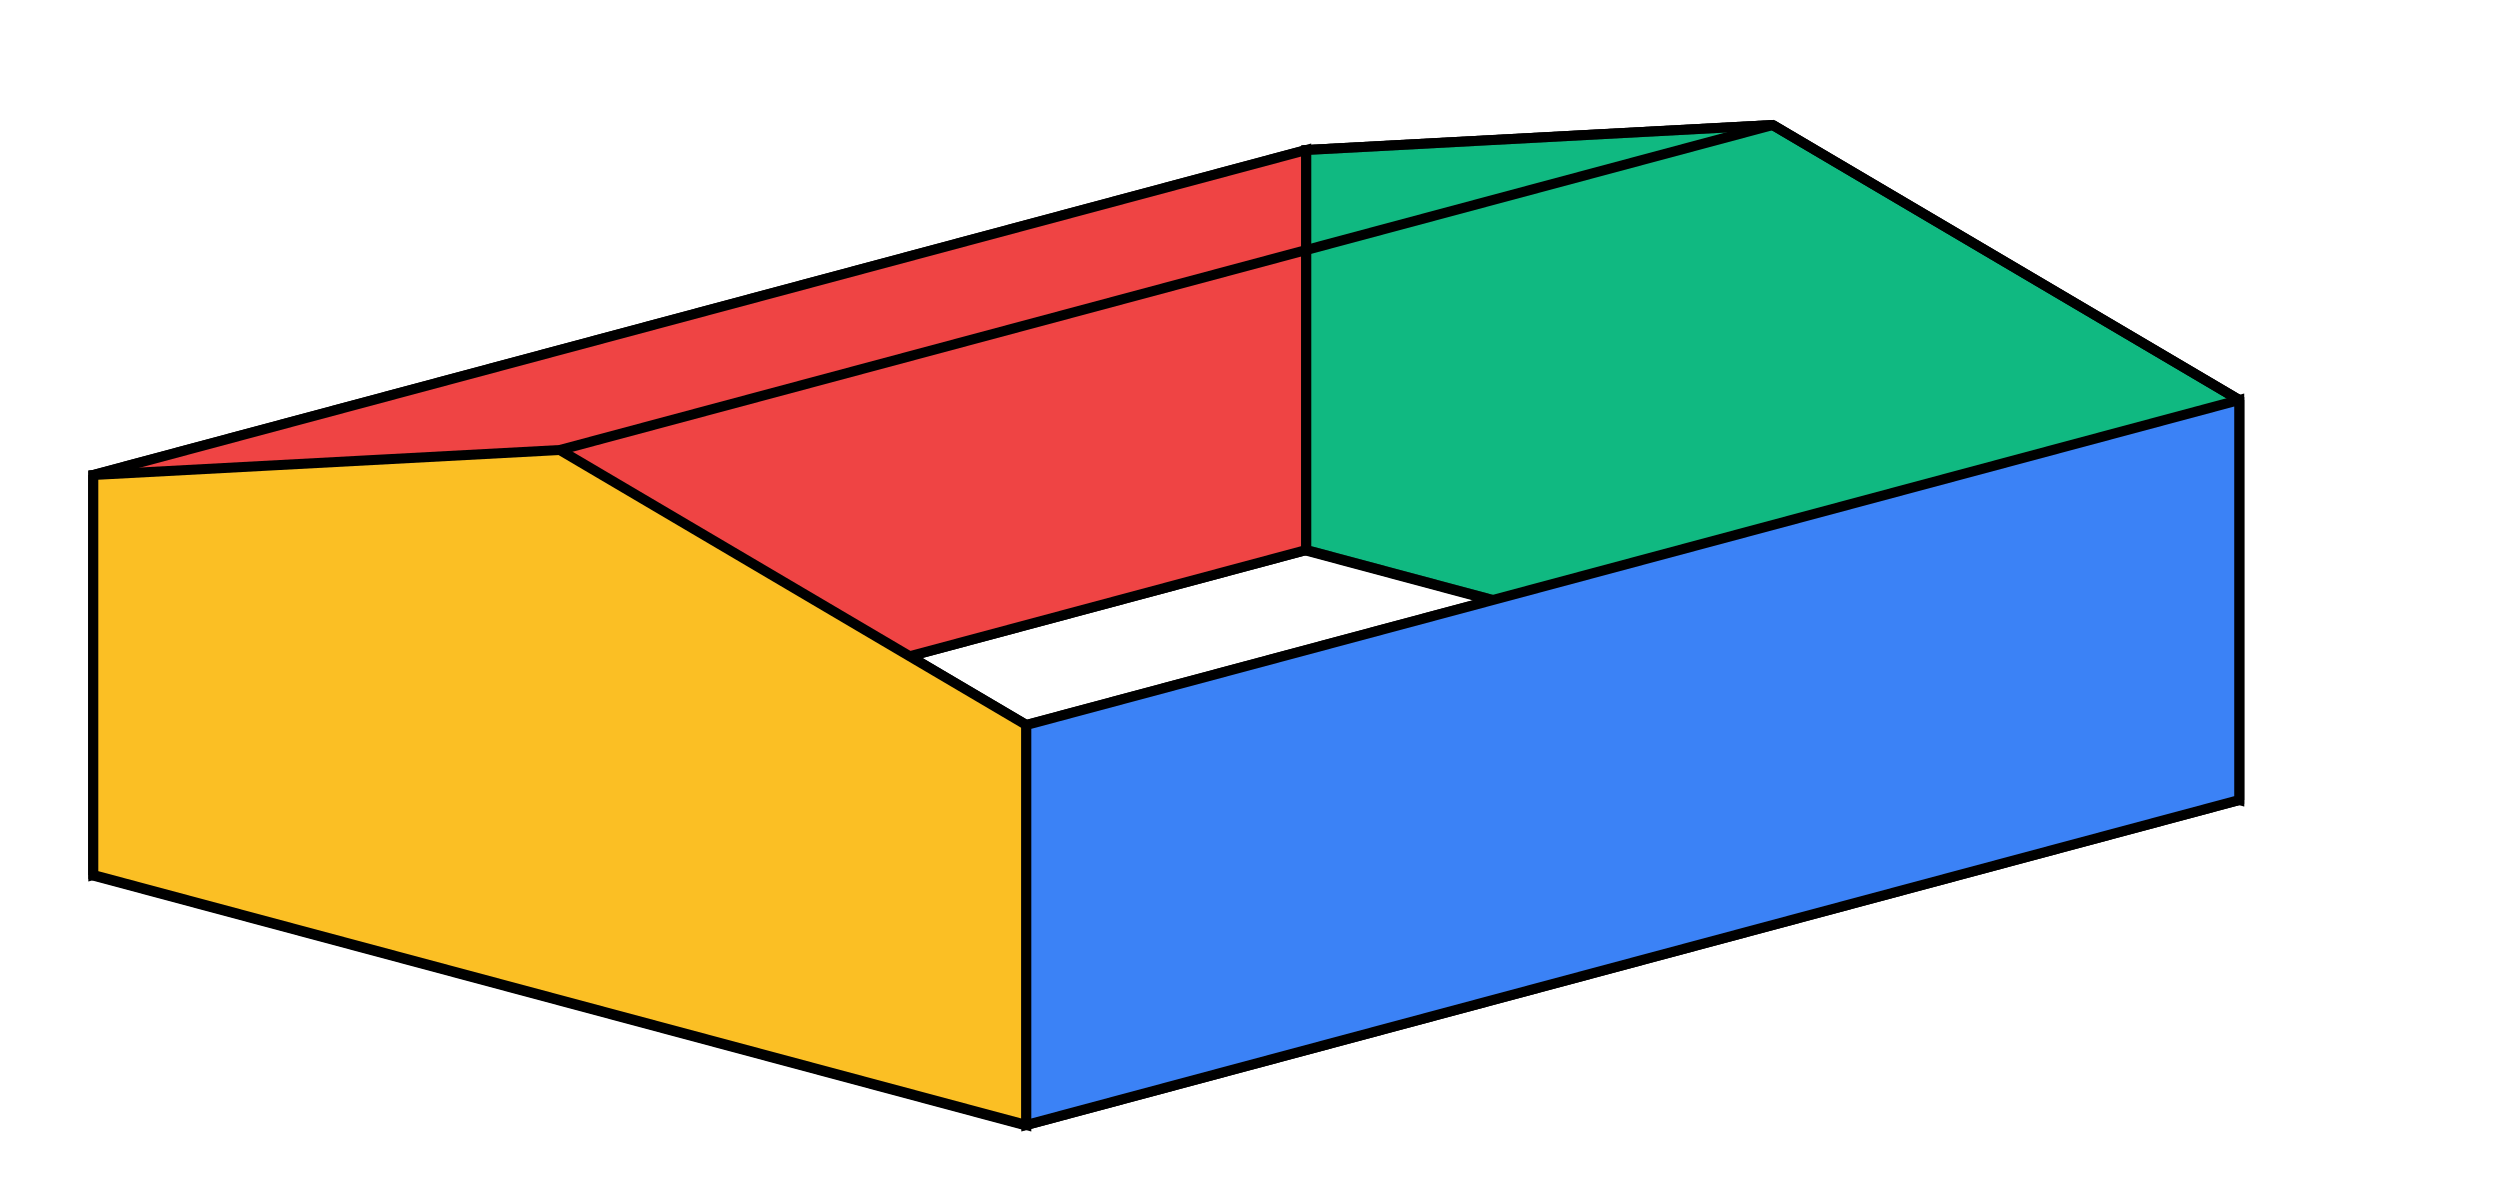
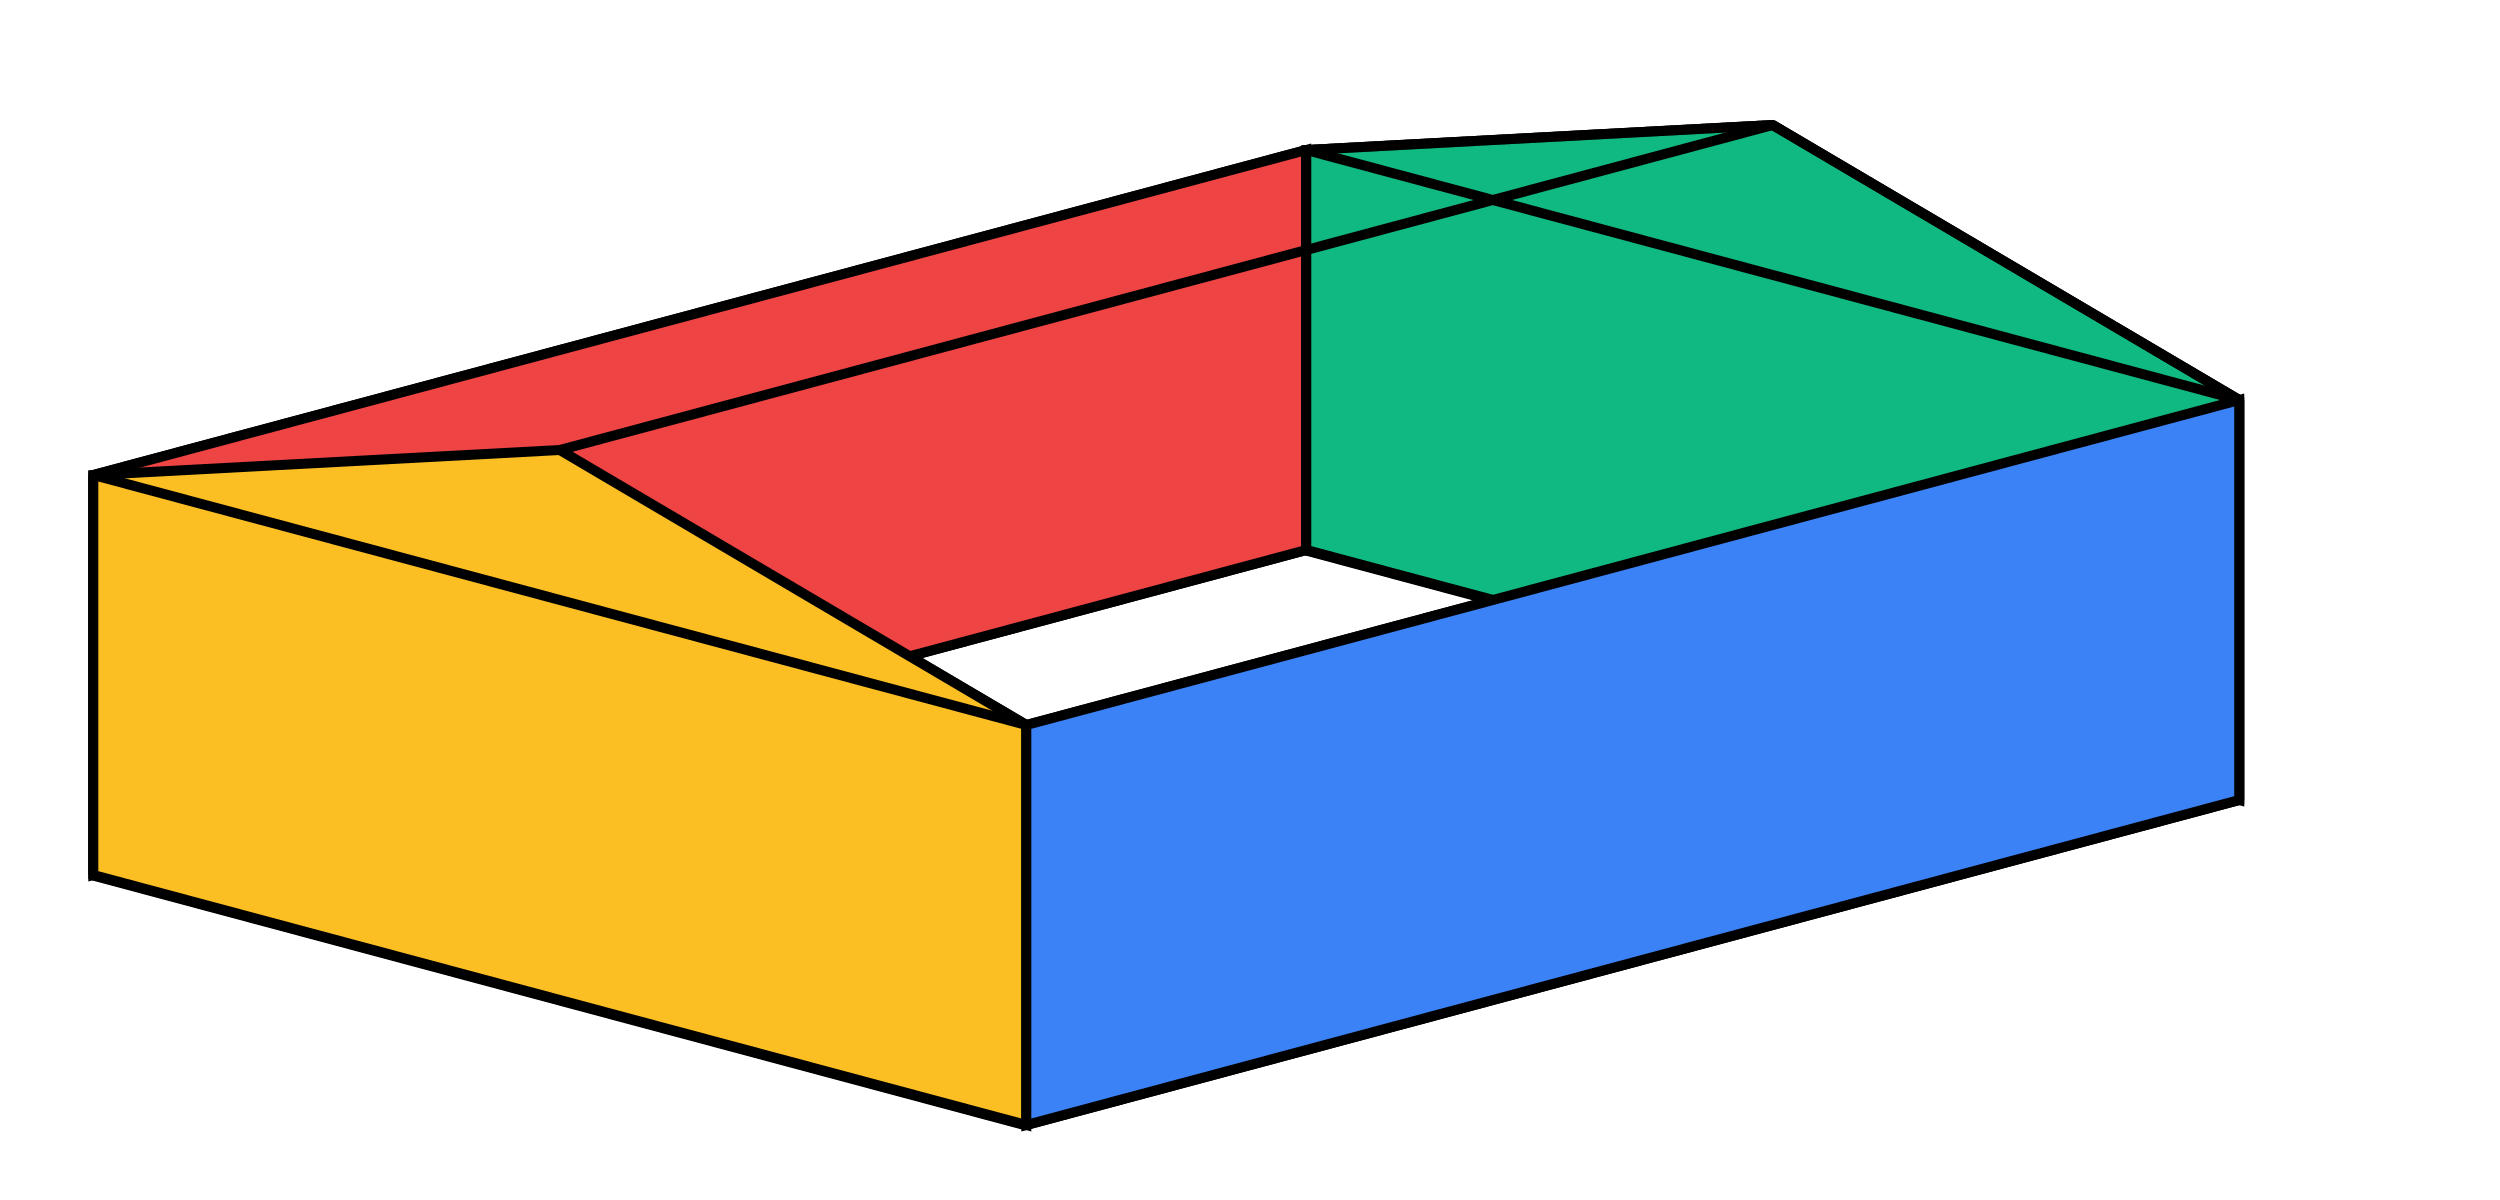
<svg xmlns="http://www.w3.org/2000/svg" width="250" height="120">
  <g stroke="#000">
    <path d="M9.33 87.5l93.301 25" fill="none" stroke-width="1.111" />
    <path d="M9.33 87.5v-40M102.631 112.5v-40M102.631 112.5L223.923 80M102.631 72.5L223.923 40M223.923 80V40M102.631 72.5L55.981 45M9.33 87.5L130.622 55" fill="none" />
    <path d="M223.923 80l-93.301-25" fill="none" stroke-width="1.111" />
    <path d="M9.33 47.5L55.98 45M55.98 45l121.292-32.5" fill="none" />
    <path d="M130.622 15v40" fill="none" stroke-width="1.069" />
    <path d="M9.33 47.5c2.227 0 2.227 0 0 0M9.33 47.5L130.622 15" fill="none" />
    <path d="M9.33 47.5L130.622 15v40L9.33 87.5z" fill="#ef4444" />
    <path d="M130.622 15l46.65-2.5" fill="none" />
    <path d="M130.622 55l93.301 25V40l-46.65-27.5-46.651 2.5z" fill="#10b981" />
    <path d="M223.923 40l-46.65-27.5" fill="none" />
    <path d="M9.33 87.5v-40L55.98 45l46.651 27.5v40z" fill="#fbbf24" />
    <path d="M223.923 80l-93.301-25V15l46.65-2.5L223.923 40z" fill="none" opacity=".4" />
    <path d="M102.631 72.5L223.923 40v40l-121.292 32.5z" fill="#3b82f6" />
-     <path d="M55.98 45l121.292-32.5" fill="none" />
+     <path d="M55.98 45l121.292-32.5M9.33 47.5l93.301 25M130.622 15l93.301 25" fill="none" />
  </g>
</svg>
